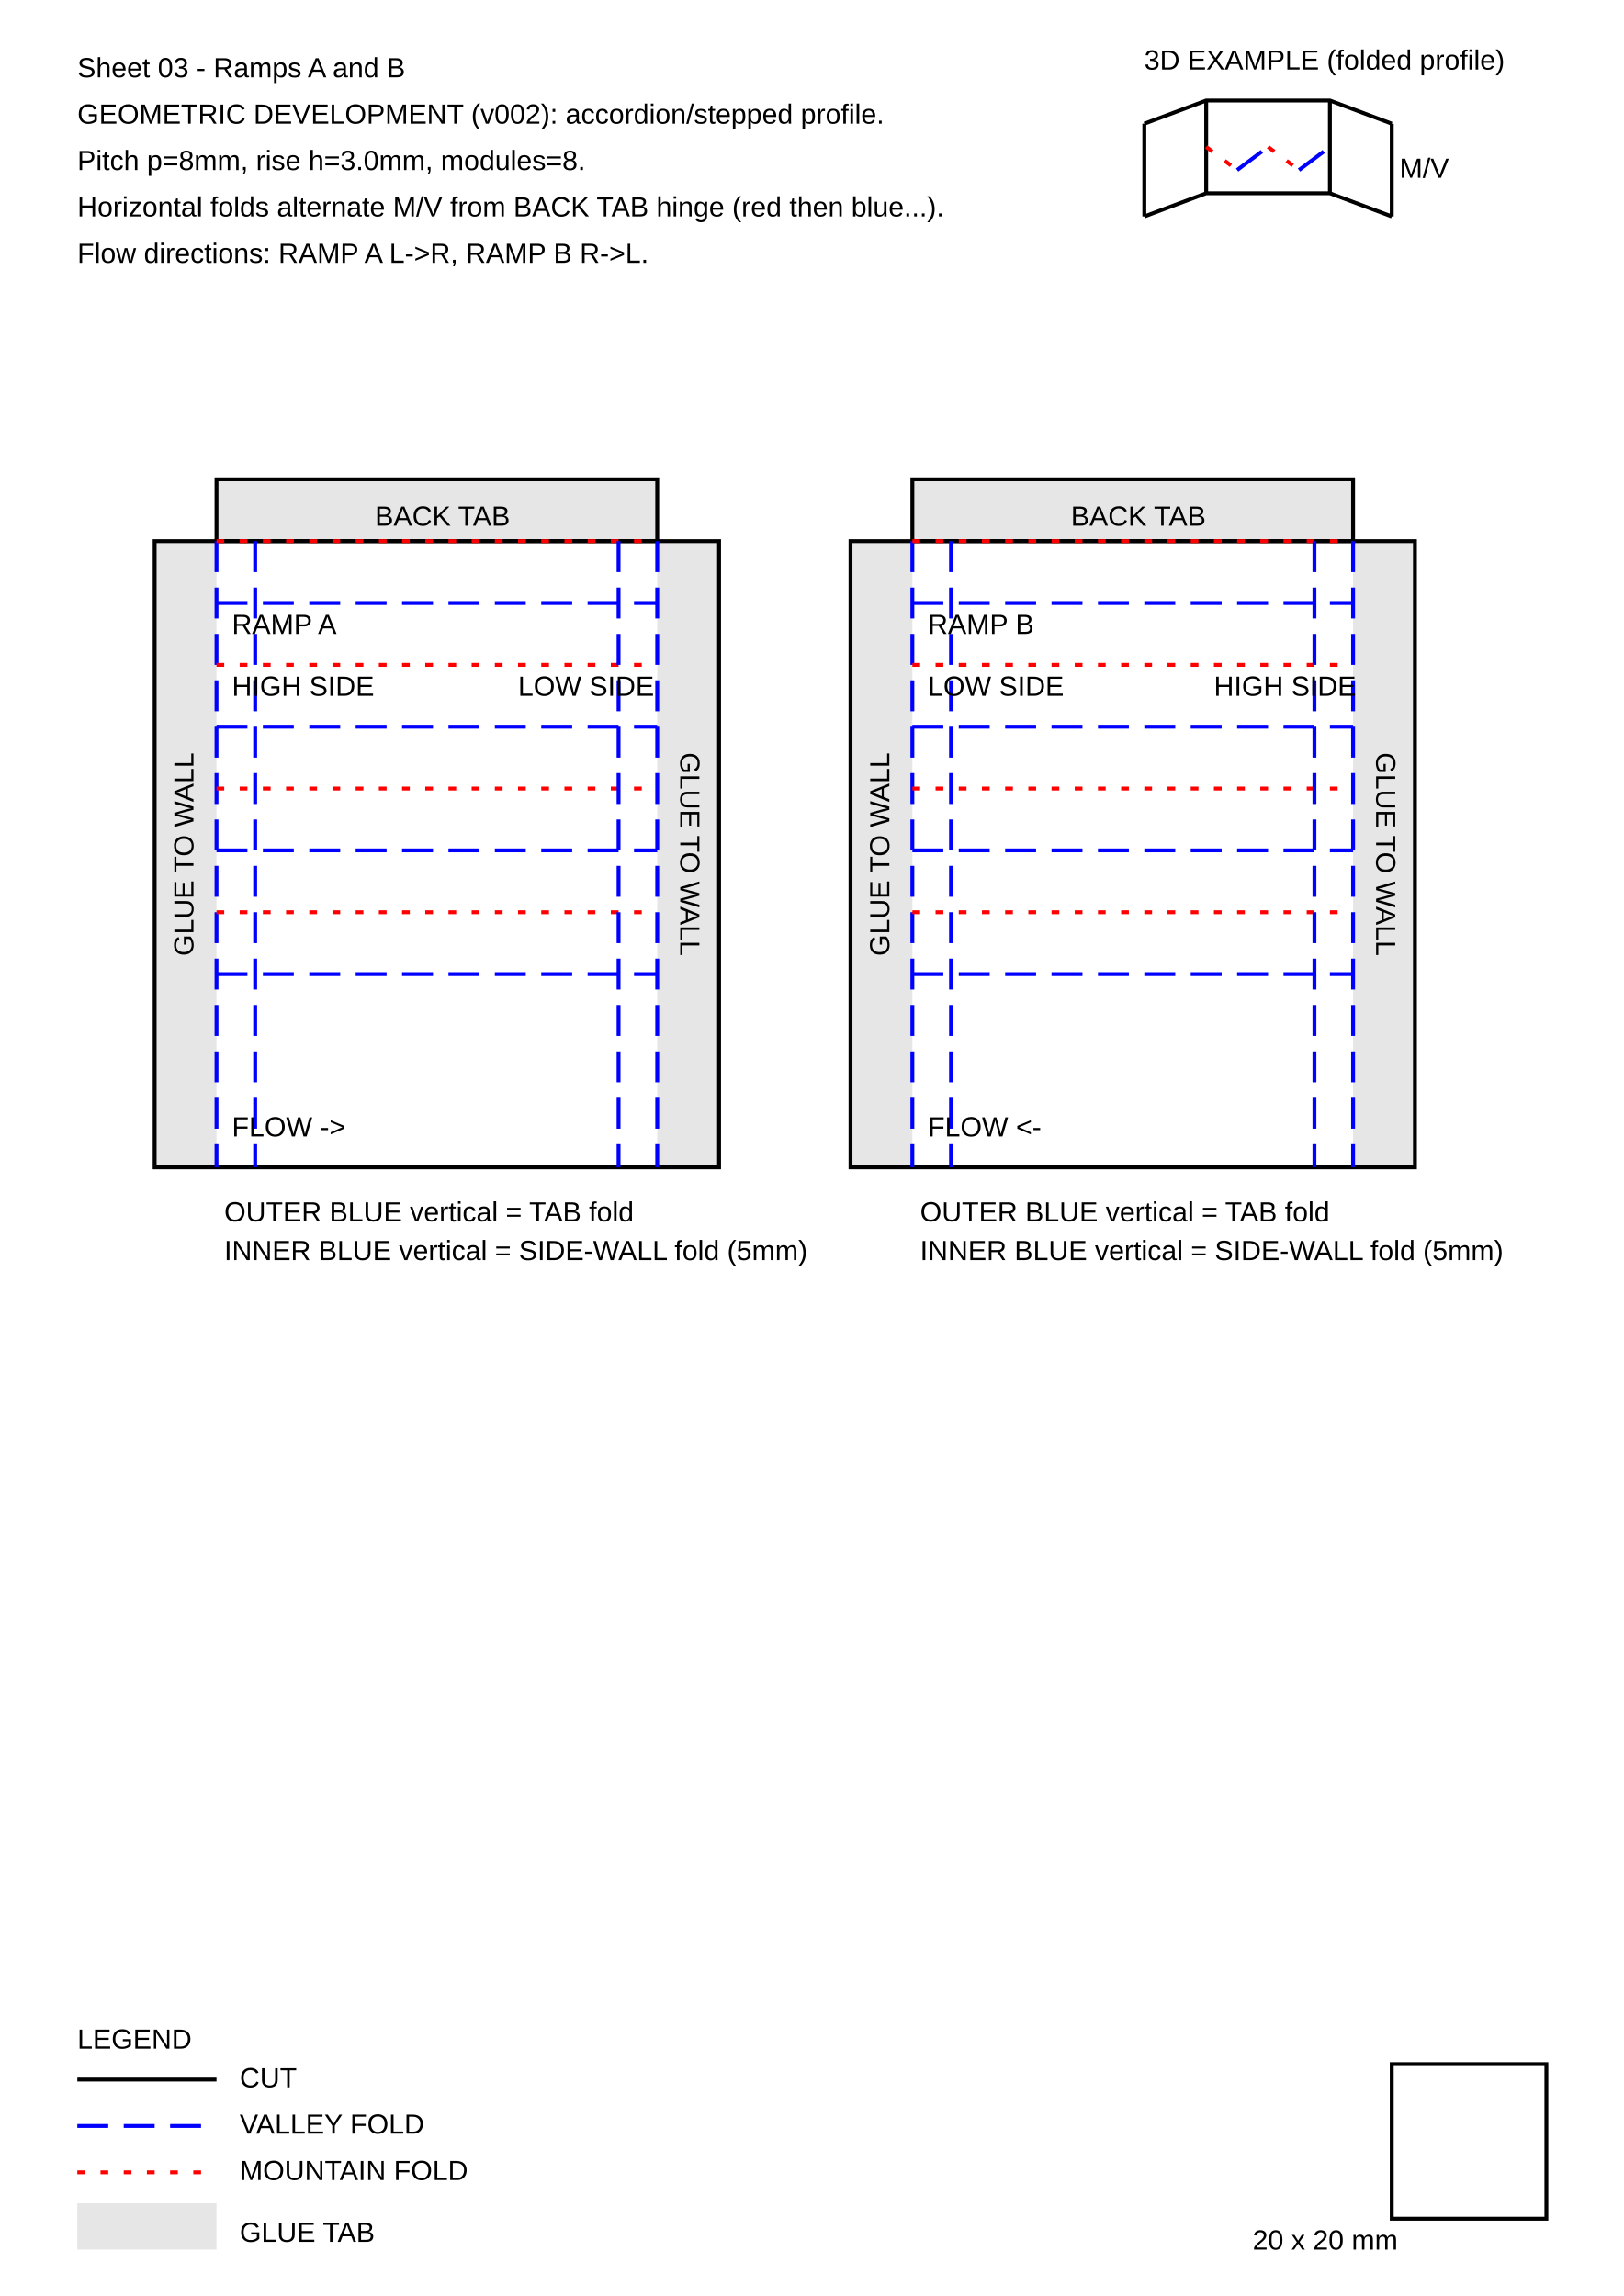
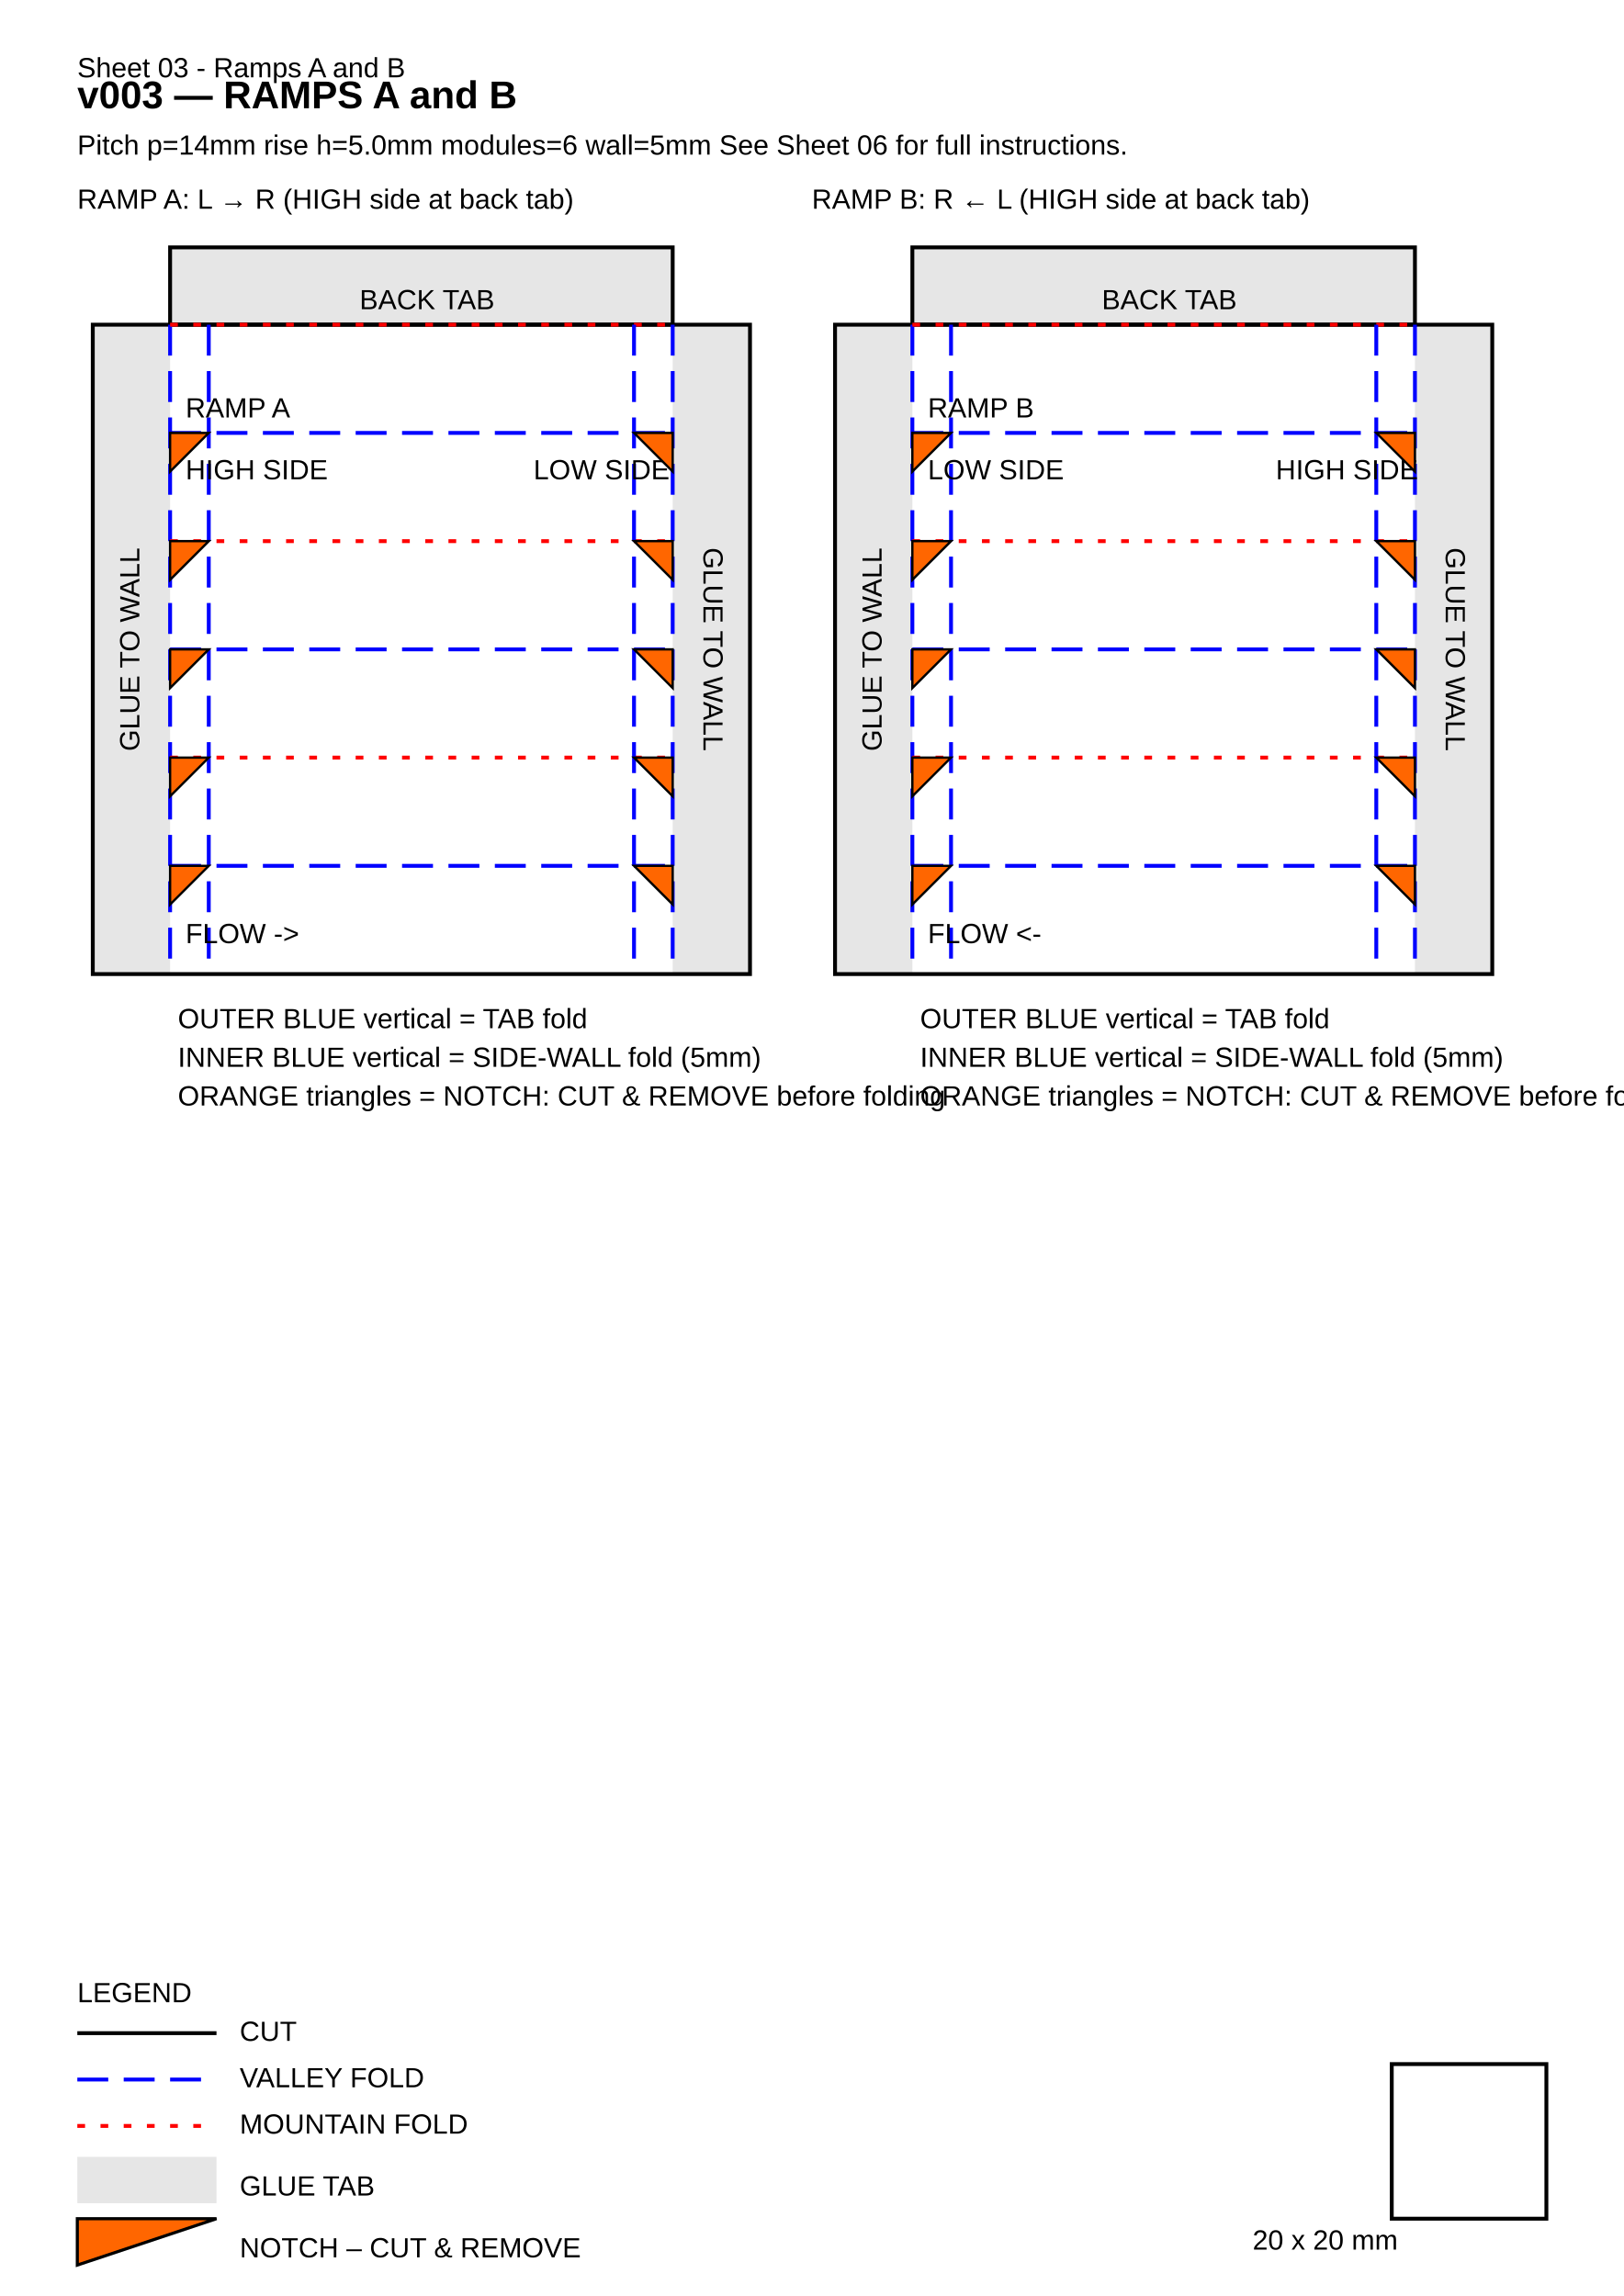
<svg xmlns="http://www.w3.org/2000/svg" baseProfile="full" height="297mm" version="1.1" viewBox="0 0 210 297" width="210mm">
  <defs />
  <text fill="black" font-family="Arial" font-size="3.6px" x="10" y="10">Sheet 03 - Ramps A and B</text>
-   <text fill="black" font-family="Arial" font-size="3.6px" x="10" y="16">GEOMETRIC DEVELOPMENT (v002): accordion/stepped profile.</text>
-   <text fill="black" font-family="Arial" font-size="3.6px" x="10" y="22">Pitch p=8mm, rise h=3.0mm, modules=8.</text>
-   <text fill="black" font-family="Arial" font-size="3.6px" x="10" y="28">Horizontal folds alternate M/V from BACK TAB hinge (red then blue...).</text>
-   <text fill="black" font-family="Arial" font-size="3.6px" x="10" y="34">Flow directions: RAMP A L-&gt;R, RAMP B R-&gt;L.</text>
-   <text fill="black" font-family="Arial" font-size="3.6px" x="148" y="9">3D EXAMPLE (folded profile)</text>
-   <polyline fill="none" points="148,16 156,13 172,13 180,16" stroke="black" stroke-width="0.5" />
-   <polyline fill="none" points="148,28 156,25 172,25 180,28" stroke="black" stroke-width="0.5" />
-   <line fill="none" stroke="black" stroke-width="0.5" x1="148" x2="148" y1="16" y2="28" />
-   <line fill="none" stroke="black" stroke-width="0.5" x1="156" x2="156" y1="13" y2="25" />
-   <line fill="none" stroke="black" stroke-width="0.5" x1="172" x2="172" y1="13" y2="25" />
-   <line fill="none" stroke="black" stroke-width="0.5" x1="180" x2="180" y1="16" y2="28" />
-   <line fill="none" stroke="red" stroke-dasharray="1,2" stroke-width="0.5" x1="156" x2="160" y1="19" y2="22" />
-   <line fill="none" stroke="blue" stroke-dasharray="4,2" stroke-width="0.5" x1="160" x2="164" y1="22" y2="19" />
-   <line fill="none" stroke="red" stroke-dasharray="1,2" stroke-width="0.5" x1="164" x2="168" y1="19" y2="22" />
-   <line fill="none" stroke="blue" stroke-dasharray="4,2" stroke-width="0.5" x1="168" x2="172" y1="22" y2="19" />
-   <text fill="black" font-family="Arial" font-size="3.6px" x="181" y="23">M/V</text>
-   <rect fill="#e6e6e6" height="81.0" stroke="none" width="8.0" x="20" y="70" />
-   <rect fill="#e6e6e6" height="81.0" stroke="none" width="8.0" x="85.0" y="70" />
-   <rect fill="#e6e6e6" height="8.0" stroke="none" width="57.0" x="28.0" y="62.0" />
-   <rect fill="none" height="81.0" stroke="black" stroke-width="0.5" width="73.0" x="20" y="70" />
-   <rect fill="none" height="8.0" stroke="black" stroke-width="0.5" width="57.0" x="28.0" y="62.0" />
-   <line fill="none" stroke="blue" stroke-dasharray="4,2" stroke-width="0.5" x1="28.0" x2="28.0" y1="70" y2="151.0" />
-   <line fill="none" stroke="blue" stroke-dasharray="4,2" stroke-width="0.5" x1="85.0" x2="85.0" y1="70" y2="151.0" />
-   <line fill="none" stroke="red" stroke-dasharray="1,2" stroke-width="0.5" x1="28.0" x2="85.0" y1="70" y2="70" />
-   <line fill="none" stroke="blue" stroke-dasharray="4,2" stroke-width="0.5" x1="28.0" x2="85.0" y1="78.0" y2="78.0" />
-   <line fill="none" stroke="red" stroke-dasharray="1,2" stroke-width="0.5" x1="28.0" x2="85.0" y1="86.0" y2="86.0" />
-   <line fill="none" stroke="blue" stroke-dasharray="4,2" stroke-width="0.5" x1="28.0" x2="85.0" y1="94.0" y2="94.0" />
-   <line fill="none" stroke="red" stroke-dasharray="1,2" stroke-width="0.5" x1="28.0" x2="85.0" y1="102.0" y2="102.0" />
-   <line fill="none" stroke="blue" stroke-dasharray="4,2" stroke-width="0.5" x1="28.0" x2="85.0" y1="110.0" y2="110.0" />
-   <line fill="none" stroke="red" stroke-dasharray="1,2" stroke-width="0.5" x1="28.0" x2="85.0" y1="118.0" y2="118.0" />
-   <line fill="none" stroke="blue" stroke-dasharray="4,2" stroke-width="0.5" x1="28.0" x2="85.0" y1="126.0" y2="126.0" />
-   <line fill="none" stroke="blue" stroke-dasharray="4,2" stroke-width="0.5" x1="33.0" x2="33.0" y1="70" y2="151.0" />
-   <line fill="none" stroke="blue" stroke-dasharray="4,2" stroke-width="0.5" x1="80.0" x2="80.0" y1="70" y2="151.0" />
-   <text fill="black" font-family="Arial" font-size="3.6px" x="30.0" y="82">RAMP A</text>
-   <text fill="black" font-family="Arial" font-size="3.6px" x="30.0" y="90">HIGH SIDE</text>
-   <text fill="black" font-family="Arial" font-size="3.6px" x="67.0" y="90">LOW SIDE</text>
-   <text dominant-baseline="middle" fill="black" font-family="Arial" font-size="3.6px" text-anchor="middle" transform="rotate(-90 24.0 110.5)" x="24.0" y="110.5">GLUE TO WALL</text>
-   <text dominant-baseline="middle" fill="black" font-family="Arial" font-size="3.6px" text-anchor="middle" transform="rotate(90 89.0 110.5)" x="89.0" y="110.5">GLUE TO WALL</text>
-   <text fill="black" font-family="Arial" font-size="3.6px" x="48.5" y="68">BACK TAB</text>
-   <text fill="black" font-family="Arial" font-size="3.6px" x="30.0" y="147.0">FLOW -&gt;</text>
-   <text fill="black" font-family="Arial" font-size="3.6px" x="29.0" y="158.0">OUTER BLUE vertical = TAB fold</text>
-   <text fill="black" font-family="Arial" font-size="3.6px" x="29.0" y="163.0">INNER BLUE vertical = SIDE-WALL fold (5mm)</text>
-   <rect fill="#e6e6e6" height="81.0" stroke="none" width="8.0" x="110" y="70" />
-   <rect fill="#e6e6e6" height="81.0" stroke="none" width="8.0" x="175.0" y="70" />
-   <rect fill="#e6e6e6" height="8.0" stroke="none" width="57.0" x="118.0" y="62.0" />
-   <rect fill="none" height="81.0" stroke="black" stroke-width="0.5" width="73.0" x="110" y="70" />
-   <rect fill="none" height="8.0" stroke="black" stroke-width="0.5" width="57.0" x="118.0" y="62.0" />
-   <line fill="none" stroke="blue" stroke-dasharray="4,2" stroke-width="0.5" x1="118.0" x2="118.0" y1="70" y2="151.0" />
-   <line fill="none" stroke="blue" stroke-dasharray="4,2" stroke-width="0.5" x1="175.0" x2="175.0" y1="70" y2="151.0" />
-   <line fill="none" stroke="red" stroke-dasharray="1,2" stroke-width="0.5" x1="118.0" x2="175.0" y1="70" y2="70" />
-   <line fill="none" stroke="blue" stroke-dasharray="4,2" stroke-width="0.5" x1="118.0" x2="175.0" y1="78.0" y2="78.0" />
-   <line fill="none" stroke="red" stroke-dasharray="1,2" stroke-width="0.5" x1="118.0" x2="175.0" y1="86.0" y2="86.0" />
-   <line fill="none" stroke="blue" stroke-dasharray="4,2" stroke-width="0.5" x1="118.0" x2="175.0" y1="94.0" y2="94.0" />
-   <line fill="none" stroke="red" stroke-dasharray="1,2" stroke-width="0.5" x1="118.0" x2="175.0" y1="102.0" y2="102.0" />
-   <line fill="none" stroke="blue" stroke-dasharray="4,2" stroke-width="0.5" x1="118.0" x2="175.0" y1="110.0" y2="110.0" />
-   <line fill="none" stroke="red" stroke-dasharray="1,2" stroke-width="0.5" x1="118.0" x2="175.0" y1="118.0" y2="118.0" />
-   <line fill="none" stroke="blue" stroke-dasharray="4,2" stroke-width="0.5" x1="118.0" x2="175.0" y1="126.0" y2="126.0" />
-   <line fill="none" stroke="blue" stroke-dasharray="4,2" stroke-width="0.5" x1="123.0" x2="123.0" y1="70" y2="151.0" />
-   <line fill="none" stroke="blue" stroke-dasharray="4,2" stroke-width="0.5" x1="170.0" x2="170.0" y1="70" y2="151.0" />
-   <text fill="black" font-family="Arial" font-size="3.6px" x="120.0" y="82">RAMP B</text>
-   <text fill="black" font-family="Arial" font-size="3.6px" x="157.0" y="90">HIGH SIDE</text>
-   <text fill="black" font-family="Arial" font-size="3.6px" x="120.0" y="90">LOW SIDE</text>
-   <text dominant-baseline="middle" fill="black" font-family="Arial" font-size="3.6px" text-anchor="middle" transform="rotate(-90 114.0 110.5)" x="114.0" y="110.5">GLUE TO WALL</text>
-   <text dominant-baseline="middle" fill="black" font-family="Arial" font-size="3.6px" text-anchor="middle" transform="rotate(90 179.0 110.5)" x="179.0" y="110.5">GLUE TO WALL</text>
-   <text fill="black" font-family="Arial" font-size="3.6px" x="138.5" y="68">BACK TAB</text>
-   <text fill="black" font-family="Arial" font-size="3.6px" x="120.0" y="147.0">FLOW &lt;-</text>
-   <text fill="black" font-family="Arial" font-size="3.6px" x="119.0" y="158.0">OUTER BLUE vertical = TAB fold</text>
-   <text fill="black" font-family="Arial" font-size="3.6px" x="119.0" y="163.0">INNER BLUE vertical = SIDE-WALL fold (5mm)</text>
-   <text fill="black" font-family="Arial" font-size="3.6px" x="10" y="265">LEGEND</text>
-   <line fill="none" stroke="black" stroke-width="0.5" x1="10" x2="28" y1="269" y2="269" />
-   <text fill="black" font-family="Arial" font-size="3.6px" x="31" y="270">CUT</text>
-   <line fill="none" stroke="blue" stroke-dasharray="4,2" stroke-width="0.5" x1="10" x2="28" y1="275" y2="275" />
-   <text fill="black" font-family="Arial" font-size="3.6px" x="31" y="276">VALLEY FOLD</text>
-   <line fill="none" stroke="red" stroke-dasharray="1,2" stroke-width="0.5" x1="10" x2="28" y1="281" y2="281" />
-   <text fill="black" font-family="Arial" font-size="3.6px" x="31" y="282">MOUNTAIN FOLD</text>
-   <rect fill="#e6e6e6" height="6" stroke="none" width="18" x="10" y="285" />
-   <text fill="black" font-family="Arial" font-size="3.6px" x="31" y="290">GLUE TAB</text>
+   <text fill="black" font-family="Arial" font-size="5px" font-weight="bold" x="10" y="14">v003 — RAMPS A and B</text>
+   <text fill="black" font-family="Arial" font-size="3.6px" x="10" y="20">Pitch p=14mm  rise h=5.0mm  modules=6  wall=5mm  See Sheet 06 for full instructions.</text>
+   <text fill="black" font-family="Arial" font-size="3.6px" x="10" y="27">RAMP A:  L → R (HIGH side at back tab)</text>
+   <text fill="black" font-family="Arial" font-size="3.6px" x="105" y="27">RAMP B:  R ← L (HIGH side at back tab)</text>
+   <rect fill="#e6e6e6" height="84.0" stroke="none" width="10.0" x="12" y="42" />
+   <rect fill="#e6e6e6" height="84.0" stroke="none" width="10.0" x="87.0" y="42" />
+   <rect fill="#e6e6e6" height="10.0" stroke="none" width="65.0" x="22.0" y="32.0" />
+   <rect fill="none" height="84.0" stroke="black" stroke-width="0.5" width="85.0" x="12" y="42" />
+   <rect fill="none" height="10.0" stroke="black" stroke-width="0.5" width="65.0" x="22.0" y="32.0" />
+   <line fill="none" stroke="blue" stroke-dasharray="4,2" stroke-width="0.5" x1="22.0" x2="22.0" y1="42" y2="126.0" />
+   <line fill="none" stroke="blue" stroke-dasharray="4,2" stroke-width="0.5" x1="87.0" x2="87.0" y1="42" y2="126.0" />
+   <line fill="none" stroke="red" stroke-dasharray="1,2" stroke-width="0.5" x1="22.0" x2="87.0" y1="42" y2="42" />
+   <line fill="none" stroke="blue" stroke-dasharray="4,2" stroke-width="0.5" x1="22.0" x2="87.0" y1="56.0" y2="56.0" />
+   <line fill="none" stroke="red" stroke-dasharray="1,2" stroke-width="0.5" x1="22.0" x2="87.0" y1="70.0" y2="70.0" />
+   <line fill="none" stroke="blue" stroke-dasharray="4,2" stroke-width="0.5" x1="22.0" x2="87.0" y1="84.0" y2="84.0" />
+   <line fill="none" stroke="red" stroke-dasharray="1,2" stroke-width="0.5" x1="22.0" x2="87.0" y1="98.0" y2="98.0" />
+   <line fill="none" stroke="blue" stroke-dasharray="4,2" stroke-width="0.5" x1="22.0" x2="87.0" y1="112.0" y2="112.0" />
+   <line fill="none" stroke="blue" stroke-dasharray="4,2" stroke-width="0.5" x1="27.0" x2="27.0" y1="42" y2="126.0" />
+   <line fill="none" stroke="blue" stroke-dasharray="4,2" stroke-width="0.5" x1="82.0" x2="82.0" y1="42" y2="126.0" />
+   <text fill="black" font-family="Arial" font-size="3.6px" x="24.0" y="54">RAMP A</text>
+   <text fill="black" font-family="Arial" font-size="3.6px" x="24.0" y="62">HIGH SIDE</text>
+   <text fill="black" font-family="Arial" font-size="3.6px" x="69.0" y="62">LOW SIDE</text>
+   <text dominant-baseline="middle" fill="black" font-family="Arial" font-size="3.6px" text-anchor="middle" transform="rotate(-90 17.0 84.0)" x="17.0" y="84.0">GLUE TO WALL</text>
+   <text dominant-baseline="middle" fill="black" font-family="Arial" font-size="3.6px" text-anchor="middle" transform="rotate(90 92.0 84.0)" x="92.0" y="84.0">GLUE TO WALL</text>
+   <text fill="black" font-family="Arial" font-size="3.6px" x="46.5" y="40">BACK TAB</text>
+   <text fill="black" font-family="Arial" font-size="3.6px" x="24.0" y="122.0">FLOW -&gt;</text>
+   <polygon fill="#FF6600" points="22.0,56.0 27.0,56.0 22.0,61.0" stroke="black" stroke-width="0.3" />
+   <polygon fill="#FF6600" points="82.0,56.0 87.0,56.0 87.0,61.0" stroke="black" stroke-width="0.3" />
+   <polygon fill="#FF6600" points="22.0,70.0 27.0,70.0 22.0,75.0" stroke="black" stroke-width="0.3" />
+   <polygon fill="#FF6600" points="82.0,70.0 87.0,70.0 87.0,75.0" stroke="black" stroke-width="0.3" />
+   <polygon fill="#FF6600" points="22.0,84.0 27.0,84.0 22.0,89.0" stroke="black" stroke-width="0.3" />
+   <polygon fill="#FF6600" points="82.0,84.0 87.0,84.0 87.0,89.0" stroke="black" stroke-width="0.3" />
+   <polygon fill="#FF6600" points="22.0,98.0 27.0,98.0 22.0,103.0" stroke="black" stroke-width="0.3" />
+   <polygon fill="#FF6600" points="82.0,98.0 87.0,98.0 87.0,103.0" stroke="black" stroke-width="0.3" />
+   <polygon fill="#FF6600" points="22.0,112.0 27.0,112.0 22.0,117.0" stroke="black" stroke-width="0.3" />
+   <polygon fill="#FF6600" points="82.0,112.0 87.0,112.0 87.0,117.0" stroke="black" stroke-width="0.3" />
+   <text fill="black" font-family="Arial" font-size="3.6px" x="23.0" y="133.0">OUTER BLUE vertical = TAB fold</text>
+   <text fill="black" font-family="Arial" font-size="3.6px" x="23.0" y="138.0">INNER BLUE vertical = SIDE-WALL fold (5mm)</text>
+   <text fill="black" font-family="Arial" font-size="3.6px" x="23.0" y="143.0">ORANGE triangles = NOTCH: CUT &amp; REMOVE before folding</text>
+   <rect fill="#e6e6e6" height="84.0" stroke="none" width="10.0" x="108" y="42" />
+   <rect fill="#e6e6e6" height="84.0" stroke="none" width="10.0" x="183.0" y="42" />
+   <rect fill="#e6e6e6" height="10.0" stroke="none" width="65.0" x="118.0" y="32.0" />
+   <rect fill="none" height="84.0" stroke="black" stroke-width="0.5" width="85.0" x="108" y="42" />
+   <rect fill="none" height="10.0" stroke="black" stroke-width="0.5" width="65.0" x="118.0" y="32.0" />
+   <line fill="none" stroke="blue" stroke-dasharray="4,2" stroke-width="0.5" x1="118.0" x2="118.0" y1="42" y2="126.0" />
+   <line fill="none" stroke="blue" stroke-dasharray="4,2" stroke-width="0.5" x1="183.0" x2="183.0" y1="42" y2="126.0" />
+   <line fill="none" stroke="red" stroke-dasharray="1,2" stroke-width="0.5" x1="118.0" x2="183.0" y1="42" y2="42" />
+   <line fill="none" stroke="blue" stroke-dasharray="4,2" stroke-width="0.5" x1="118.0" x2="183.0" y1="56.0" y2="56.0" />
+   <line fill="none" stroke="red" stroke-dasharray="1,2" stroke-width="0.5" x1="118.0" x2="183.0" y1="70.0" y2="70.0" />
+   <line fill="none" stroke="blue" stroke-dasharray="4,2" stroke-width="0.5" x1="118.0" x2="183.0" y1="84.0" y2="84.0" />
+   <line fill="none" stroke="red" stroke-dasharray="1,2" stroke-width="0.5" x1="118.0" x2="183.0" y1="98.0" y2="98.0" />
+   <line fill="none" stroke="blue" stroke-dasharray="4,2" stroke-width="0.5" x1="118.0" x2="183.0" y1="112.0" y2="112.0" />
+   <line fill="none" stroke="blue" stroke-dasharray="4,2" stroke-width="0.5" x1="123.0" x2="123.0" y1="42" y2="126.0" />
+   <line fill="none" stroke="blue" stroke-dasharray="4,2" stroke-width="0.5" x1="178.0" x2="178.0" y1="42" y2="126.0" />
+   <text fill="black" font-family="Arial" font-size="3.6px" x="120.0" y="54">RAMP B</text>
+   <text fill="black" font-family="Arial" font-size="3.6px" x="165.0" y="62">HIGH SIDE</text>
+   <text fill="black" font-family="Arial" font-size="3.6px" x="120.0" y="62">LOW SIDE</text>
+   <text dominant-baseline="middle" fill="black" font-family="Arial" font-size="3.6px" text-anchor="middle" transform="rotate(-90 113.0 84.0)" x="113.0" y="84.0">GLUE TO WALL</text>
+   <text dominant-baseline="middle" fill="black" font-family="Arial" font-size="3.6px" text-anchor="middle" transform="rotate(90 188.0 84.0)" x="188.0" y="84.0">GLUE TO WALL</text>
+   <text fill="black" font-family="Arial" font-size="3.6px" x="142.5" y="40">BACK TAB</text>
+   <text fill="black" font-family="Arial" font-size="3.6px" x="120.0" y="122.0">FLOW &lt;-</text>
+   <polygon fill="#FF6600" points="118.0,56.0 123.0,56.0 118.0,61.0" stroke="black" stroke-width="0.3" />
+   <polygon fill="#FF6600" points="178.0,56.0 183.0,56.0 183.0,61.0" stroke="black" stroke-width="0.3" />
+   <polygon fill="#FF6600" points="118.0,70.0 123.0,70.0 118.0,75.0" stroke="black" stroke-width="0.3" />
+   <polygon fill="#FF6600" points="178.0,70.0 183.0,70.0 183.0,75.0" stroke="black" stroke-width="0.3" />
+   <polygon fill="#FF6600" points="118.0,84.0 123.0,84.0 118.0,89.0" stroke="black" stroke-width="0.3" />
+   <polygon fill="#FF6600" points="178.0,84.0 183.0,84.0 183.0,89.0" stroke="black" stroke-width="0.3" />
+   <polygon fill="#FF6600" points="118.0,98.0 123.0,98.0 118.0,103.0" stroke="black" stroke-width="0.3" />
+   <polygon fill="#FF6600" points="178.0,98.0 183.0,98.0 183.0,103.0" stroke="black" stroke-width="0.3" />
+   <polygon fill="#FF6600" points="118.0,112.0 123.0,112.0 118.0,117.0" stroke="black" stroke-width="0.3" />
+   <polygon fill="#FF6600" points="178.0,112.0 183.0,112.0 183.0,117.0" stroke="black" stroke-width="0.3" />
+   <text fill="black" font-family="Arial" font-size="3.6px" x="119.0" y="133.0">OUTER BLUE vertical = TAB fold</text>
+   <text fill="black" font-family="Arial" font-size="3.6px" x="119.0" y="138.0">INNER BLUE vertical = SIDE-WALL fold (5mm)</text>
+   <text fill="black" font-family="Arial" font-size="3.6px" x="119.0" y="143.0">ORANGE triangles = NOTCH: CUT &amp; REMOVE before folding</text>
+   <text fill="black" font-family="Arial" font-size="3.6px" x="10" y="259">LEGEND</text>
+   <line fill="none" stroke="black" stroke-width="0.5" x1="10" x2="28" y1="263" y2="263" />
+   <text fill="black" font-family="Arial" font-size="3.6px" x="31" y="264">CUT</text>
+   <line fill="none" stroke="blue" stroke-dasharray="4,2" stroke-width="0.5" x1="10" x2="28" y1="269" y2="269" />
+   <text fill="black" font-family="Arial" font-size="3.6px" x="31" y="270">VALLEY FOLD</text>
+   <line fill="none" stroke="red" stroke-dasharray="1,2" stroke-width="0.5" x1="10" x2="28" y1="275" y2="275" />
+   <text fill="black" font-family="Arial" font-size="3.6px" x="31" y="276">MOUNTAIN FOLD</text>
+   <rect fill="#e6e6e6" height="6" stroke="none" width="18" x="10" y="279" />
+   <text fill="black" font-family="Arial" font-size="3.6px" x="31" y="284">GLUE TAB</text>
+   <polygon fill="#FF6600" points="10,287 28,287 10,293" stroke="black" stroke-width="0.4" />
+   <text fill="black" font-family="Arial" font-size="3.6px" x="31" y="292">NOTCH – CUT &amp; REMOVE</text>
  <rect fill="none" height="20" stroke="black" stroke-width="0.5" width="20" x="180" y="267" />
  <text fill="black" font-family="Arial" font-size="3.6px" x="162" y="291">20 x 20 mm</text>
</svg>
